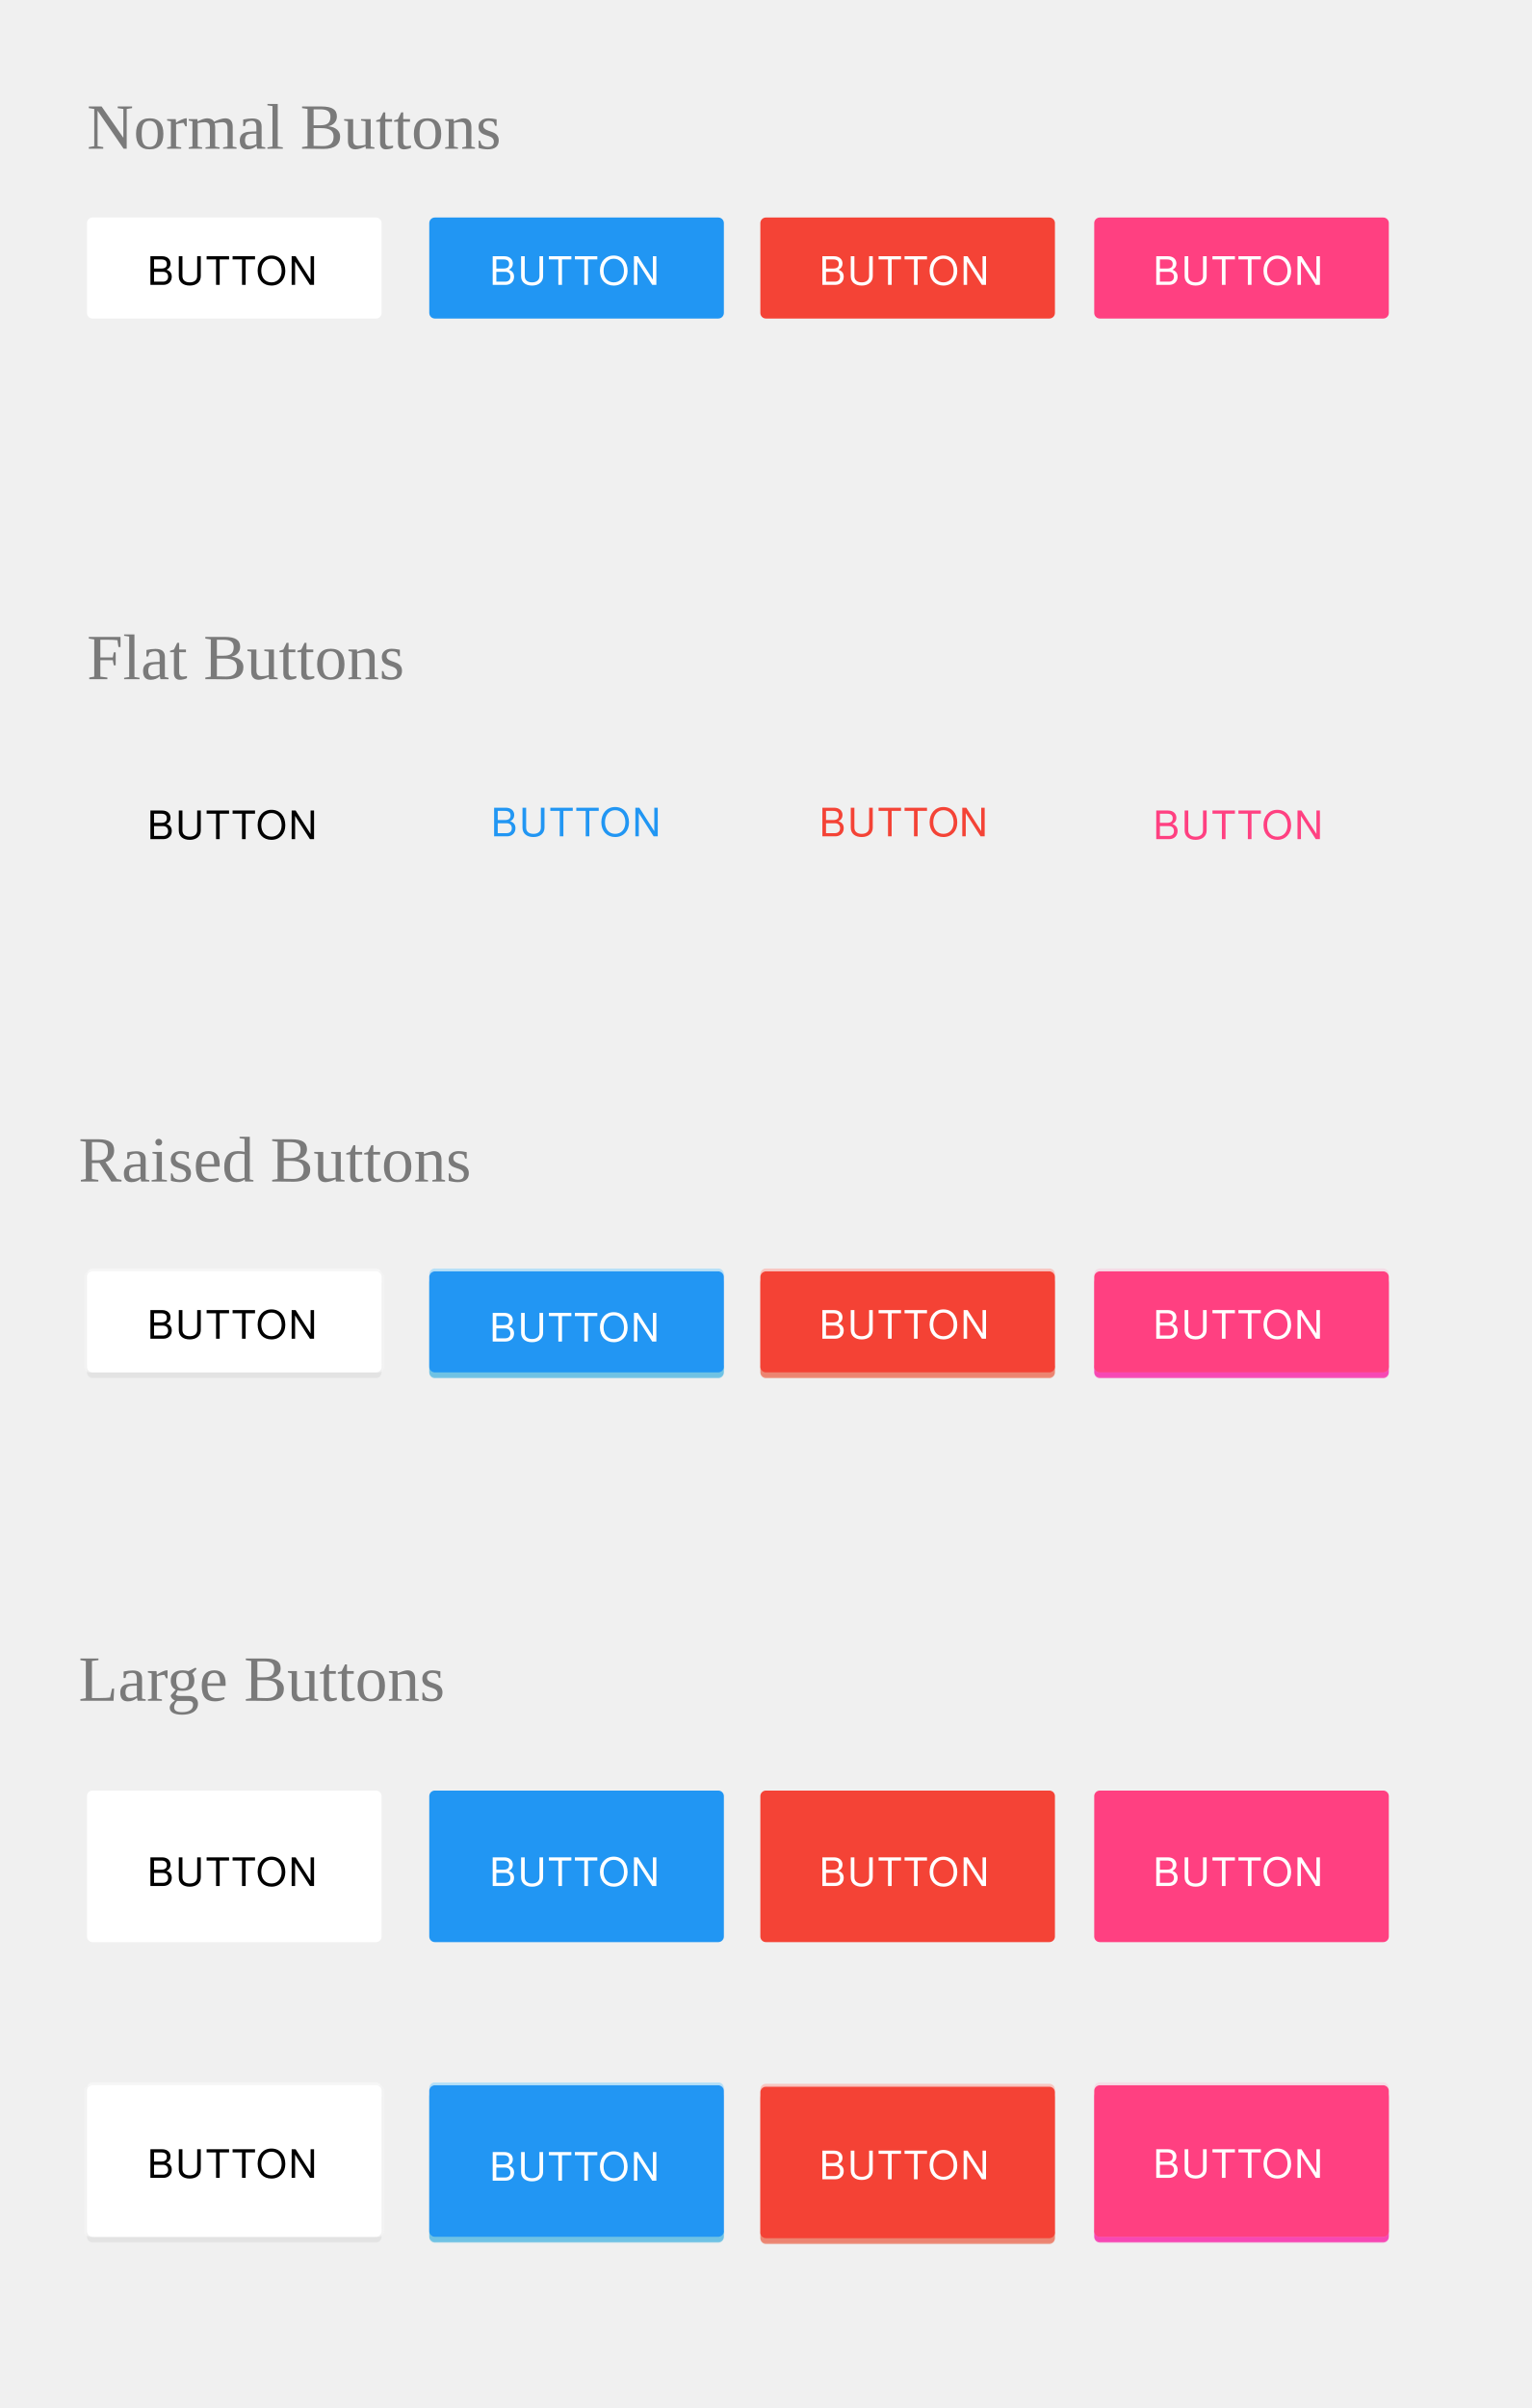
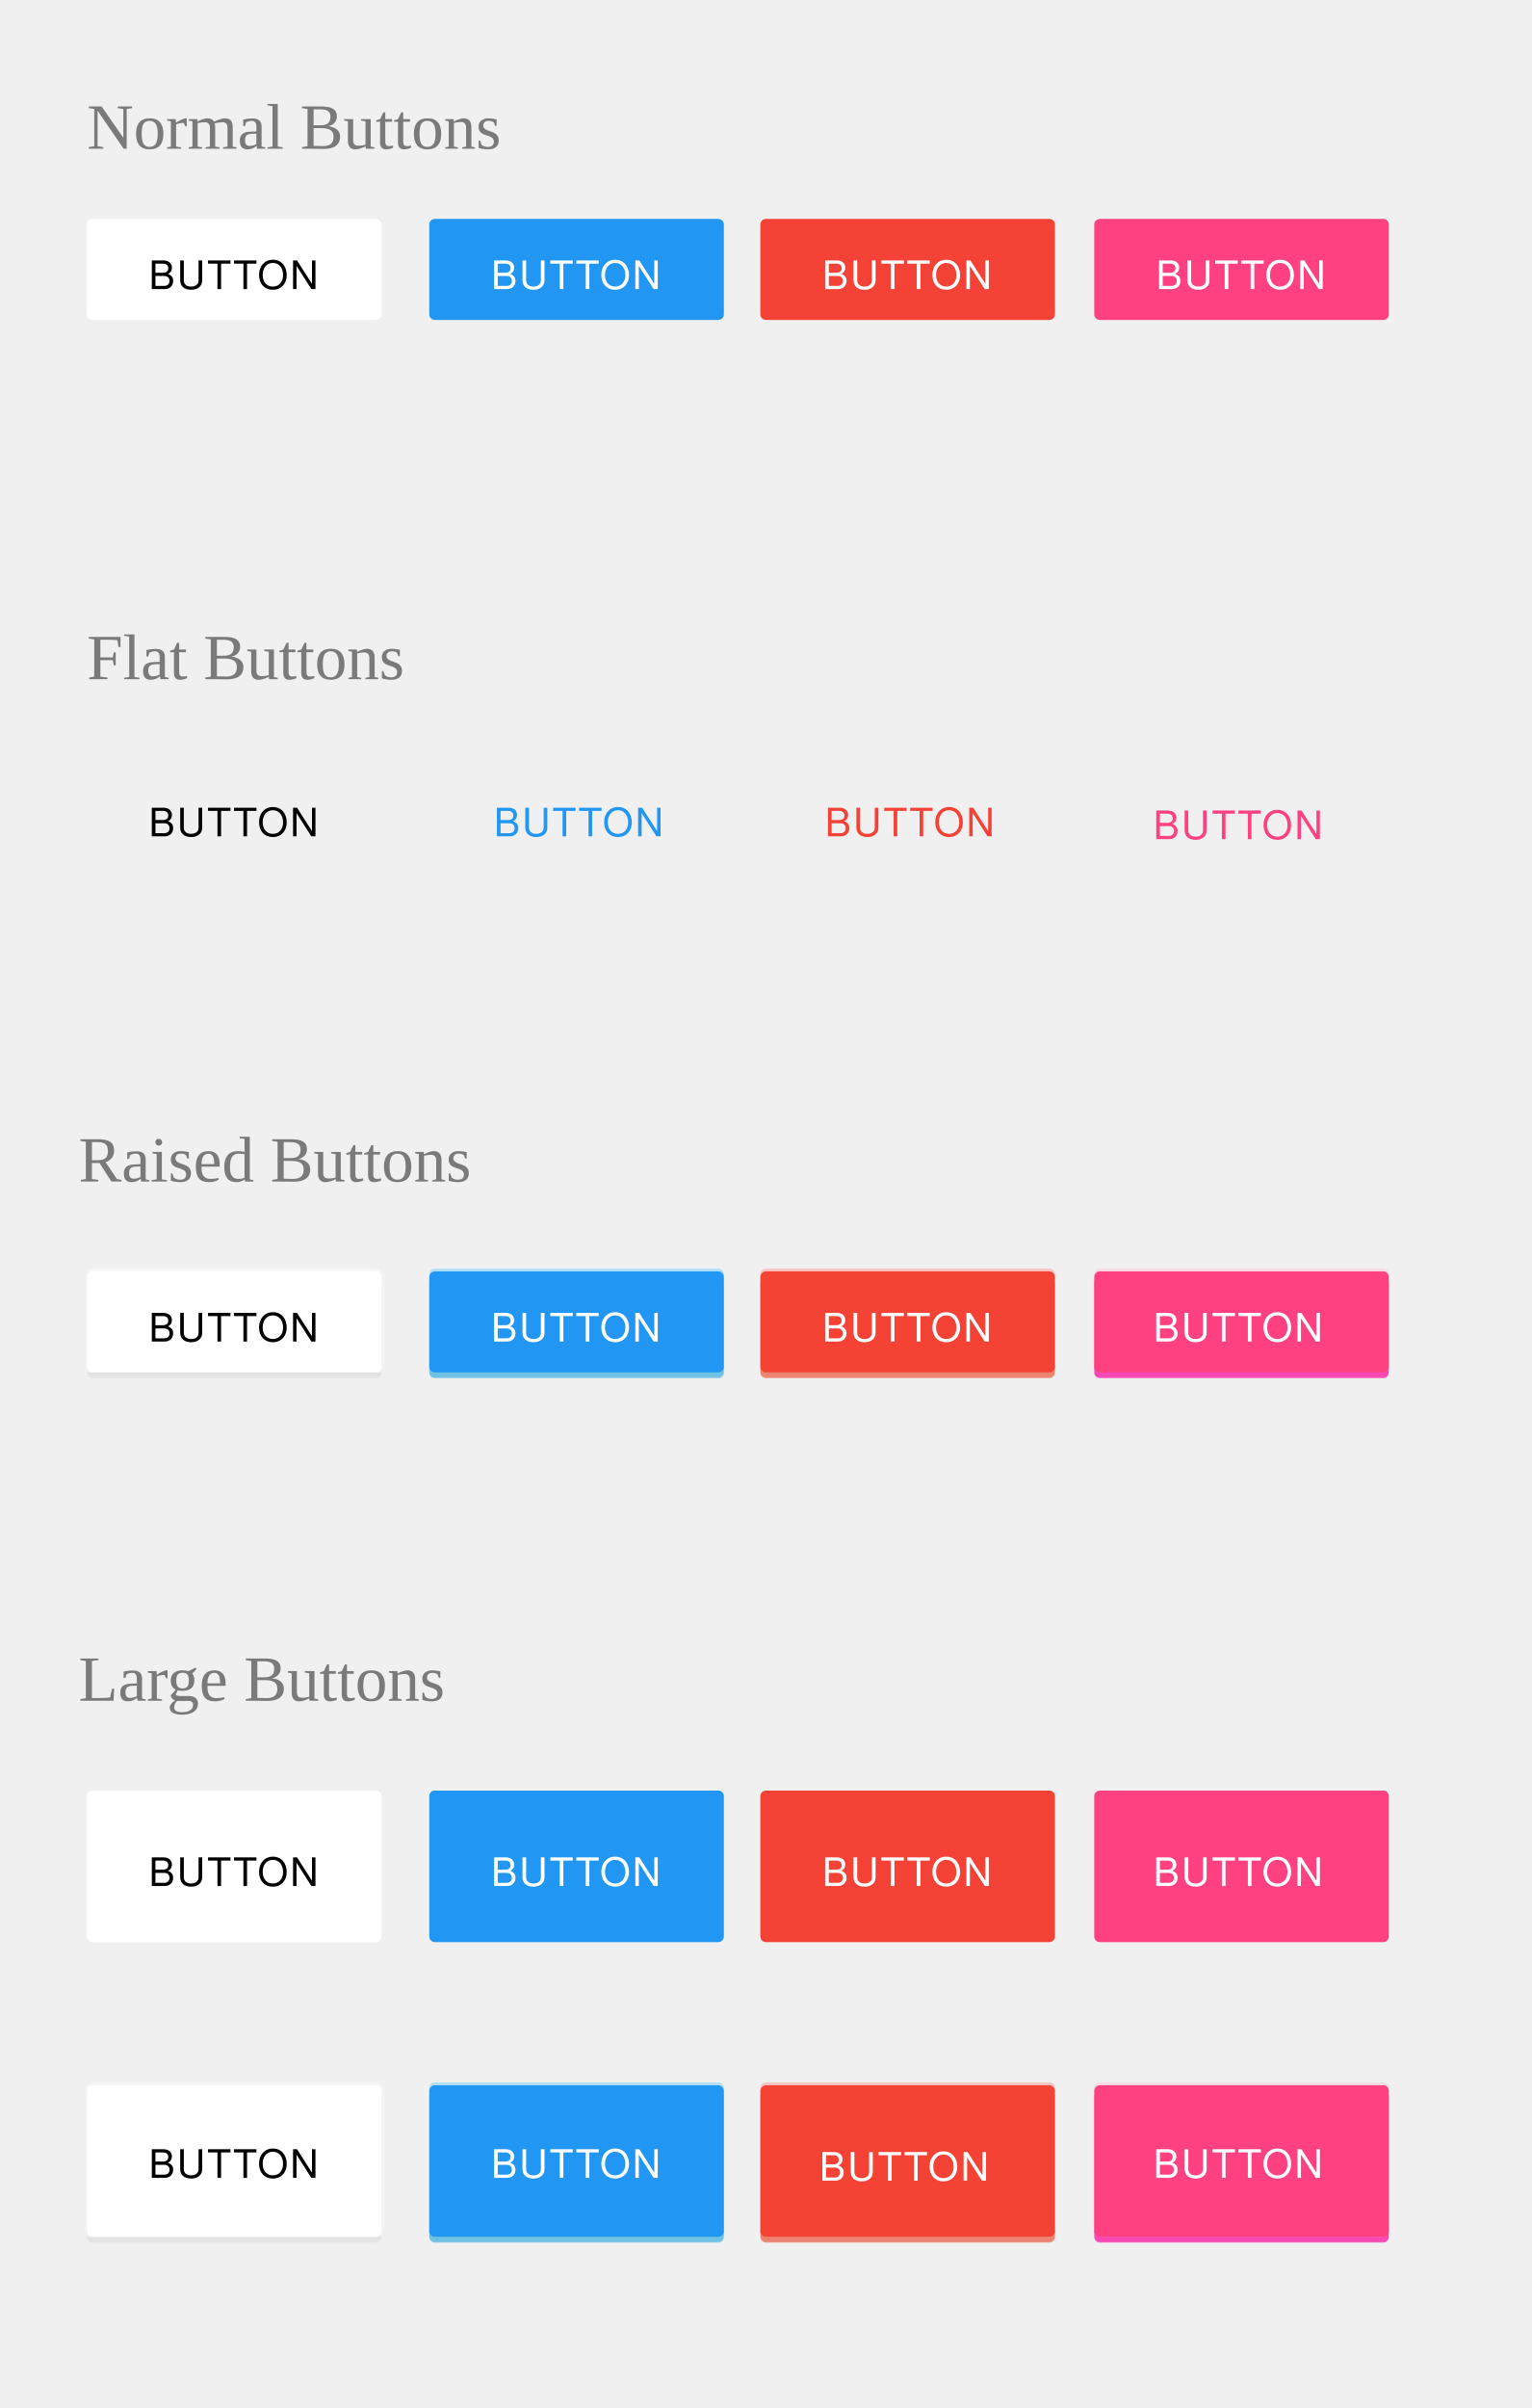
<svg xmlns="http://www.w3.org/2000/svg" width="546px" height="858px" viewBox="0 0 546 858" version="1.1">
  <defs>
    <filter x="-50%" y="-50%" width="200%" height="200%" filterUnits="objectBoundingBox" id="filter-1">
      <feOffset dx="0" dy="2" in="SourceAlpha" result="shadowOffsetOuter1" />
      <feGaussianBlur stdDeviation="0" in="shadowOffsetOuter1" result="shadowBlurOuter1" />
+       <feColorMatrix values="0 0 0 0 0.953   0 0 0 0 0   0 0 0 0 0.325  0 0 0 0.7 0" in="shadowBlurOuter1" type="matrix" result="shadowMatrixOuter1" />
+       <feOffset dx="0" dy="-1" in="SourceAlpha" result="shadowOffsetOuter2" />
+       <feGaussianBlur stdDeviation="0" in="shadowOffsetOuter2" result="shadowBlurOuter2" />
+       <feColorMatrix values="0 0 0 0 1   0 0 0 0 0.451   0 0 0 0 0.639  0 0 0 0.35 0" in="shadowBlurOuter2" type="matrix" result="shadowMatrixOuter2" />
+       <feMerge>
+         <feMergeNode in="shadowMatrixOuter1" />
+         <feMergeNode in="shadowMatrixOuter2" />
+         <feMergeNode in="SourceGraphic" />
+       </feMerge>
+     </filter>
+     <filter x="-50%" y="-50%" width="200%" height="200%" filterUnits="objectBoundingBox" id="filter-2">
+       <feOffset dx="0" dy="2" in="SourceAlpha" result="shadowOffsetOuter1" />
+       <feGaussianBlur stdDeviation="0" in="shadowOffsetOuter1" result="shadowBlurOuter1" />
      <feColorMatrix values="0 0 0 0 0.824   0 0 0 0 0.098   0 0 0 0 0.043  0 0 0 0.7 0" in="shadowBlurOuter1" type="matrix" result="shadowMatrixOuter1" />
      <feOffset dx="0" dy="-1" in="SourceAlpha" result="shadowOffsetOuter2" />
      <feGaussianBlur stdDeviation="0" in="shadowOffsetOuter2" result="shadowBlurOuter2" />
      <feColorMatrix values="0 0 0 0 0.969   0 0 0 0 0.439   0 0 0 0 0.4  0 0 0 0.7 0" in="shadowBlurOuter2" type="matrix" result="shadowMatrixOuter2" />
-       <feMerge>
-         <feMergeNode in="shadowMatrixOuter1" />
-         <feMergeNode in="shadowMatrixOuter2" />
-         <feMergeNode in="SourceGraphic" />
-       </feMerge>
-     </filter>
-     <filter x="-50%" y="-50%" width="200%" height="200%" filterUnits="objectBoundingBox" id="filter-2">
-       <feOffset dx="0" dy="2" in="SourceAlpha" result="shadowOffsetOuter1" />
-       <feGaussianBlur stdDeviation="0" in="shadowOffsetOuter1" result="shadowBlurOuter1" />
-       <feColorMatrix values="0 0 0 0 0.953   0 0 0 0 0   0 0 0 0 0.325  0 0 0 0.7 0" in="shadowBlurOuter1" type="matrix" result="shadowMatrixOuter1" />
-       <feOffset dx="0" dy="-1" in="SourceAlpha" result="shadowOffsetOuter2" />
-       <feGaussianBlur stdDeviation="0" in="shadowOffsetOuter2" result="shadowBlurOuter2" />
-       <feColorMatrix values="0 0 0 0 1   0 0 0 0 0.451   0 0 0 0 0.639  0 0 0 0.35 0" in="shadowBlurOuter2" type="matrix" result="shadowMatrixOuter2" />
      <feMerge>
        <feMergeNode in="shadowMatrixOuter1" />
        <feMergeNode in="shadowMatrixOuter2" />
        <feMergeNode in="SourceGraphic" />
      </feMerge>
    </filter>
    <filter x="-50%" y="-50%" width="200%" height="200%" filterUnits="objectBoundingBox" id="filter-3">
      <feOffset dx="0" dy="2" in="SourceAlpha" result="shadowOffsetOuter1" />
      <feGaussianBlur stdDeviation="0" in="shadowOffsetOuter1" result="shadowBlurOuter1" />
      <feColorMatrix values="0 0 0 0 0.039   0 0 0 0 0.431   0 0 0 0 0.741  0 0 0 0.7 0" in="shadowBlurOuter1" type="matrix" result="shadowMatrixOuter1" />
      <feOffset dx="0" dy="-1" in="SourceAlpha" result="shadowOffsetOuter2" />
      <feGaussianBlur stdDeviation="0" in="shadowOffsetOuter2" result="shadowBlurOuter2" />
      <feColorMatrix values="0 0 0 0 0.318   0 0 0 0 0.678   0 0 0 0 0.965  0 0 0 0.7 0" in="shadowBlurOuter2" type="matrix" result="shadowMatrixOuter2" />
      <feMerge>
        <feMergeNode in="shadowMatrixOuter1" />
        <feMergeNode in="shadowMatrixOuter2" />
        <feMergeNode in="SourceGraphic" />
      </feMerge>
    </filter>
    <filter x="-50%" y="-50%" width="200%" height="200%" filterUnits="objectBoundingBox" id="filter-4">
      <feOffset dx="0" dy="-1" in="SourceAlpha" result="shadowOffsetOuter1" />
      <feGaussianBlur stdDeviation="0" in="shadowOffsetOuter1" result="shadowBlurOuter1" />
      <feColorMatrix values="0 0 0 0 0.949   0 0 0 0 0.949   0 0 0 0 0.949  0 0 0 0.7 0" in="shadowBlurOuter1" type="matrix" result="shadowMatrixOuter1" />
      <feOffset dx="0" dy="2" in="SourceAlpha" result="shadowOffsetOuter2" />
      <feGaussianBlur stdDeviation="0" in="shadowOffsetOuter2" result="shadowBlurOuter2" />
      <feColorMatrix values="0 0 0 0 0.729   0 0 0 0 0.729   0 0 0 0 0.729  0 0 0 0.7 0" in="shadowBlurOuter2" type="matrix" result="shadowMatrixOuter2" />
      <feOffset dx="-1" dy="0" in="SourceAlpha" result="shadowOffsetOuter3" />
      <feGaussianBlur stdDeviation="0" in="shadowOffsetOuter3" result="shadowBlurOuter3" />
      <feColorMatrix values="0 0 0 0 0.902   0 0 0 0 0.902   0 0 0 0 0.902  0 0 0 0.7 0" in="shadowBlurOuter3" type="matrix" result="shadowMatrixOuter3" />
      <feOffset dx="1" dy="0" in="SourceAlpha" result="shadowOffsetOuter4" />
      <feGaussianBlur stdDeviation="0" in="shadowOffsetOuter4" result="shadowBlurOuter4" />
      <feColorMatrix values="0 0 0 0 0.902   0 0 0 0 0.902   0 0 0 0 0.902  0 0 0 0.7 0" in="shadowBlurOuter4" type="matrix" result="shadowMatrixOuter4" />
      <feMerge>
        <feMergeNode in="shadowMatrixOuter1" />
        <feMergeNode in="shadowMatrixOuter2" />
        <feMergeNode in="shadowMatrixOuter3" />
        <feMergeNode in="shadowMatrixOuter4" />
        <feMergeNode in="SourceGraphic" />
      </feMerge>
    </filter>
    <filter x="-50%" y="-50%" width="200%" height="200%" filterUnits="objectBoundingBox" id="filter-5">
      <feOffset dx="0" dy="2" in="SourceAlpha" result="shadowOffsetOuter1" />
      <feGaussianBlur stdDeviation="0" in="shadowOffsetOuter1" result="shadowBlurOuter1" />
      <feColorMatrix values="0 0 0 0 0.953   0 0 0 0 0   0 0 0 0 0.325  0 0 0 0.7 0" in="shadowBlurOuter1" type="matrix" result="shadowMatrixOuter1" />
      <feOffset dx="0" dy="-1" in="SourceAlpha" result="shadowOffsetOuter2" />
      <feGaussianBlur stdDeviation="0" in="shadowOffsetOuter2" result="shadowBlurOuter2" />
      <feColorMatrix values="0 0 0 0 1   0 0 0 0 0.451   0 0 0 0 0.639  0 0 0 0.35 0" in="shadowBlurOuter2" type="matrix" result="shadowMatrixOuter2" />
      <feMerge>
        <feMergeNode in="shadowMatrixOuter1" />
        <feMergeNode in="shadowMatrixOuter2" />
        <feMergeNode in="SourceGraphic" />
      </feMerge>
    </filter>
    <filter x="-50%" y="-50%" width="200%" height="200%" filterUnits="objectBoundingBox" id="filter-6">
      <feOffset dx="0" dy="2" in="SourceAlpha" result="shadowOffsetOuter1" />
      <feGaussianBlur stdDeviation="0" in="shadowOffsetOuter1" result="shadowBlurOuter1" />
      <feColorMatrix values="0 0 0 0 0.824   0 0 0 0 0.098   0 0 0 0 0.043  0 0 0 0.7 0" in="shadowBlurOuter1" type="matrix" result="shadowMatrixOuter1" />
      <feOffset dx="0" dy="-1" in="SourceAlpha" result="shadowOffsetOuter2" />
      <feGaussianBlur stdDeviation="0" in="shadowOffsetOuter2" result="shadowBlurOuter2" />
      <feColorMatrix values="0 0 0 0 0.969   0 0 0 0 0.439   0 0 0 0 0.4  0 0 0 0.7 0" in="shadowBlurOuter2" type="matrix" result="shadowMatrixOuter2" />
      <feMerge>
        <feMergeNode in="shadowMatrixOuter1" />
        <feMergeNode in="shadowMatrixOuter2" />
        <feMergeNode in="SourceGraphic" />
      </feMerge>
    </filter>
    <filter x="-50%" y="-50%" width="200%" height="200%" filterUnits="objectBoundingBox" id="filter-7">
      <feOffset dx="0" dy="2" in="SourceAlpha" result="shadowOffsetOuter1" />
      <feGaussianBlur stdDeviation="0" in="shadowOffsetOuter1" result="shadowBlurOuter1" />
      <feColorMatrix values="0 0 0 0 0.039   0 0 0 0 0.431   0 0 0 0 0.741  0 0 0 0.7 0" in="shadowBlurOuter1" type="matrix" result="shadowMatrixOuter1" />
      <feOffset dx="0" dy="-1" in="SourceAlpha" result="shadowOffsetOuter2" />
      <feGaussianBlur stdDeviation="0" in="shadowOffsetOuter2" result="shadowBlurOuter2" />
      <feColorMatrix values="0 0 0 0 0.318   0 0 0 0 0.678   0 0 0 0 0.965  0 0 0 0.7 0" in="shadowBlurOuter2" type="matrix" result="shadowMatrixOuter2" />
      <feMerge>
        <feMergeNode in="shadowMatrixOuter1" />
        <feMergeNode in="shadowMatrixOuter2" />
        <feMergeNode in="SourceGraphic" />
      </feMerge>
    </filter>
    <filter x="-50%" y="-50%" width="200%" height="200%" filterUnits="objectBoundingBox" id="filter-8">
      <feOffset dx="0" dy="-1" in="SourceAlpha" result="shadowOffsetOuter1" />
      <feGaussianBlur stdDeviation="0" in="shadowOffsetOuter1" result="shadowBlurOuter1" />
      <feColorMatrix values="0 0 0 0 0.949   0 0 0 0 0.949   0 0 0 0 0.949  0 0 0 0.7 0" in="shadowBlurOuter1" type="matrix" result="shadowMatrixOuter1" />
      <feOffset dx="0" dy="2" in="SourceAlpha" result="shadowOffsetOuter2" />
      <feGaussianBlur stdDeviation="0" in="shadowOffsetOuter2" result="shadowBlurOuter2" />
      <feColorMatrix values="0 0 0 0 0.729   0 0 0 0 0.729   0 0 0 0 0.729  0 0 0 0.7 0" in="shadowBlurOuter2" type="matrix" result="shadowMatrixOuter2" />
      <feOffset dx="-1" dy="0" in="SourceAlpha" result="shadowOffsetOuter3" />
      <feGaussianBlur stdDeviation="0" in="shadowOffsetOuter3" result="shadowBlurOuter3" />
      <feColorMatrix values="0 0 0 0 0.902   0 0 0 0 0.902   0 0 0 0 0.902  0 0 0 0.7 0" in="shadowBlurOuter3" type="matrix" result="shadowMatrixOuter3" />
      <feOffset dx="1" dy="0" in="SourceAlpha" result="shadowOffsetOuter4" />
      <feGaussianBlur stdDeviation="0" in="shadowOffsetOuter4" result="shadowBlurOuter4" />
      <feColorMatrix values="0 0 0 0 0.902   0 0 0 0 0.902   0 0 0 0 0.902  0 0 0 0.7 0" in="shadowBlurOuter4" type="matrix" result="shadowMatrixOuter4" />
      <feMerge>
        <feMergeNode in="shadowMatrixOuter1" />
        <feMergeNode in="shadowMatrixOuter2" />
        <feMergeNode in="shadowMatrixOuter3" />
        <feMergeNode in="shadowMatrixOuter4" />
        <feMergeNode in="SourceGraphic" />
      </feMerge>
    </filter>
  </defs>
  <g id="Page-1" stroke="none" stroke-width="1" fill="none" fill-rule="evenodd">
    <g id="Buttons">
-       <g id="MUI-&gt;-btn-danger-raised-[large]" transform="translate(271, 743.5)">
-         <g id="btn-primary" filter="url(#filter-1)" fill="#F44336">
-           <rect id="Rectangle-12" x="0" y="0" width="105" height="54" rx="2" />
-         </g>
-         <text id="BUTTON-3" font-family="Helvetica Neue" font-size="14" font-weight="420" line-spacing="14" letter-spacing="0.7" fill="#FFFFFF">
+       <g id="MUI-&gt;-btn-accent-raised-[large]" transform="translate(390, 743)">
+         <rect id="Background" fill="#FF4081" filter="url(#filter-1)" x="0" y="0" width="105" height="54" rx="2" />
+         <text id="BUTTON" font-family="Helvetica Neue" font-size="14" font-weight="420" line-spacing="14" letter-spacing="0.7" fill="#FFFFFF">
          <tspan x="21" y="33">BUTTON</tspan>
        </text>
      </g>
-       <g id="MUI-&gt;-btn-accent-raised-[large]" transform="translate(390, 743)">
-         <g id="btn-primary" filter="url(#filter-2)" fill="#FF4081">
-           <rect id="Rectangle-12" x="0" y="0" width="105" height="54" rx="2" />
-         </g>
-         <text id="BUTTON-3" font-family="Helvetica Neue" font-size="14" font-weight="420" line-spacing="14" letter-spacing="0.7" fill="#FFFFFF">
-           <tspan x="21" y="33">BUTTON</tspan>
+       <g id="MUI-&gt;-btn-danger-raised-[large]" transform="translate(271, 743)">
+         <rect id="Background" fill="#F44336" filter="url(#filter-2)" x="0" y="0" width="105" height="54" rx="2" />
+         <text id="BUTTON" font-family="Helvetica Neue" font-size="14" font-weight="420" line-spacing="14" letter-spacing="0.7" fill="#FFFFFF">
+           <tspan x="21" y="34">BUTTON</tspan>
        </text>
      </g>
      <g id="MUI-&gt;-btn-primary-raised-[large]" transform="translate(153, 743)">
-         <rect id="Rectangle-18" fill="#2196F3" filter="url(#filter-3)" x="0" y="0" width="105" height="54" rx="2" />
-         <text id="BUTTON" font-family="Helvetica Neue" font-size="14" font-weight="420" line-spacing="14" letter-spacing="0.7" fill="#FFFFFF">
-           <tspan x="21.5" y="34">BUTTON</tspan>
+         <rect id="Background" fill="#2196F3" filter="url(#filter-3)" x="0" y="0" width="105" height="54" rx="2" />
+         <text id="BUTTON" font-family="Helvetica Neue" font-size="14" font-weight="420" line-spacing="14" letter-spacing="0.7" fill="#FFFFFF">
+           <tspan x="22" y="33">BUTTON</tspan>
        </text>
      </g>
      <g id="MUI-&gt;-btn-default-raised-[large]" transform="translate(31, 743)">
-         <g id="btn-primary" filter="url(#filter-4)" fill="#FFFFFF">
-           <rect id="Rectangle-12" x="0" y="0" width="105" height="54" rx="2" />
-         </g>
-         <text id="BUTTON" font-family="Helvetica Neue" font-size="14" font-weight="420" line-spacing="14" letter-spacing="0.7" fill="#000000">
-           <tspan x="21.5" y="33">BUTTON</tspan>
-         </text>
-       </g>
-       <g id="MUI-&gt;-btn-danger-[large]-Copy" transform="translate(390, 638)">
-         <g id="btn-primary" fill="#FF4081">
-           <rect id="Rectangle-12" x="0" y="0" width="105" height="54" rx="2" />
-         </g>
-         <text id="BUTTON-3" font-family="Helvetica Neue" font-size="14" font-weight="420" line-spacing="14" letter-spacing="0.7" fill="#FFFFFF">
+         <rect id="Background" fill="#FFFFFF" filter="url(#filter-4)" x="0" y="0" width="105" height="54" rx="2" />
+         <text id="BUTTON" font-family="Helvetica Neue" font-size="14" font-weight="420" line-spacing="14" letter-spacing="0.7" fill="#000000">
+           <tspan x="22" y="33">BUTTON</tspan>
+         </text>
+       </g>
+       <g id="MUI-&gt;-btn-accent-[large]" transform="translate(390, 638)">
+         <rect id="Background" fill="#FF4081" x="0" y="0" width="105" height="54" rx="2" />
+         <text id="BUTTON" font-family="Helvetica Neue" font-size="14" font-weight="420" line-spacing="14" letter-spacing="0.7" fill="#FFFFFF">
          <tspan x="21" y="34">BUTTON</tspan>
        </text>
      </g>
      <g id="MUI-&gt;-btn-danger-[large]" transform="translate(271, 638)">
-         <g id="btn-primary" fill="#F44336">
-           <rect id="Rectangle-12" x="0" y="0" width="105" height="54" rx="2" />
-         </g>
-         <text id="BUTTON-3" font-family="Helvetica Neue" font-size="14" font-weight="420" line-spacing="14" letter-spacing="0.7" fill="#FFFFFF">
-           <tspan x="21" y="34">BUTTON</tspan>
+         <rect id="Background" fill="#F44336" x="0" y="0" width="105" height="54" rx="2" />
+         <text id="BUTTON" font-family="Helvetica Neue" font-size="14" font-weight="420" line-spacing="14" letter-spacing="0.7" fill="#FFFFFF">
+           <tspan x="22" y="34">BUTTON</tspan>
        </text>
      </g>
      <g id="MUI-&gt;-btn-primary-[large]" transform="translate(153, 638)">
-         <g id="btn-primary" fill="#2196F3">
-           <rect id="Rectangle-12" x="0" y="0" width="105" height="54" rx="2" />
-         </g>
-         <text id="BUTTON" font-family="Helvetica Neue" font-size="14" font-weight="420" line-spacing="14" letter-spacing="0.7" fill="#FFFFFF">
-           <tspan x="21.5" y="34">BUTTON</tspan>
+         <rect id="Background" fill="#2196F3" x="0" y="0" width="105" height="54" rx="2" />
+         <text id="BUTTON" font-family="Helvetica Neue" font-size="14" font-weight="420" line-spacing="14" letter-spacing="0.7" fill="#FFFFFF">
+           <tspan x="22" y="34">BUTTON</tspan>
        </text>
      </g>
      <g id="MUI-&gt;-btn-default-[large]" transform="translate(31, 638)">
-         <g id="btn-primary" fill="#FFFFFF">
-           <rect id="Rectangle-12" x="0" y="0" width="105" height="54" rx="2" />
-         </g>
-         <text id="BUTTON" font-family="Helvetica Neue" font-size="14" font-weight="420" line-spacing="14" letter-spacing="0.7" fill="#000000">
-           <tspan x="21.5" y="34">BUTTON</tspan>
+         <rect id="Background" fill="#FFFFFF" x="0" y="0" width="105" height="54" rx="2" />
+         <text id="BUTTON" font-family="Helvetica Neue" font-size="14" font-weight="420" line-spacing="14" letter-spacing="0.7" fill="#000000">
+           <tspan x="22" y="34">BUTTON</tspan>
+         </text>
+       </g>
+       <g id="MUI-&gt;-btn-accent-raised" transform="translate(390, 453)">
+         <rect id="Background" fill="#FF4081" filter="url(#filter-5)" x="0" y="0" width="105" height="36" rx="2" />
+         <text id="BUTTON" font-family="Helvetica Neue" font-size="14" font-weight="420" line-spacing="14" letter-spacing="0.7" fill="#FFFFFF">
+           <tspan x="21" y="25">BUTTON</tspan>
+         </text>
+       </g>
+       <g id="MUI-&gt;-btn-danger-raised" transform="translate(271, 453)">
+         <rect id="Background" fill="#F44336" filter="url(#filter-6)" x="0" y="0" width="105" height="36" rx="2" />
+         <text id="BUTTON" font-family="Helvetica Neue" font-size="14" font-weight="420" line-spacing="14" letter-spacing="0.7" fill="#FFFFFF">
+           <tspan x="22" y="25">BUTTON</tspan>
+         </text>
+       </g>
+       <g id="MUI-&gt;-btn-primary-raised" transform="translate(153, 453)">
+         <rect id="Background" fill="#2196F3" filter="url(#filter-7)" x="0" y="0" width="105" height="36" rx="2" />
+         <text id="BUTTON" font-family="Helvetica Neue" font-size="14" font-weight="420" line-spacing="14" letter-spacing="0.7" fill="#FFFFFF">
+           <tspan x="22" y="25">BUTTON</tspan>
+         </text>
+       </g>
+       <g id="MUI-&gt;-btn-default-raised" transform="translate(31, 453)">
+         <rect id="Background" fill="#FFFFFF" filter="url(#filter-8)" x="0" y="0" width="105" height="36" rx="2" />
+         <text id="BUTTON" font-family="Helvetica Neue" font-size="14" font-weight="420" line-spacing="14" letter-spacing="0.7" fill="#000000">
+           <tspan x="22" y="25">BUTTON</tspan>
        </text>
      </g>
      <g id="MUI-&gt;-btn-accent-flat" transform="translate(390, 274)">
-         <g id="btn-primary">
-           <rect id="Rectangle-12" x="0" y="0" width="105" height="36" rx="2" />
-         </g>
-         <text id="BUTTON-3" font-family="Helvetica Neue" font-size="14" font-weight="420" line-spacing="14" letter-spacing="0.7" fill="#FF4081">
+         <rect id="Background" x="0" y="0" width="105" height="36" rx="2" />
+         <text id="BUTTON" font-family="Helvetica Neue" font-size="14" font-weight="420" line-spacing="14" letter-spacing="0.7" fill="#FF4081">
          <tspan x="21" y="25">BUTTON</tspan>
        </text>
      </g>
      <g id="MUI-&gt;-btn-danger-flat" transform="translate(271, 274)">
-         <g id="btn-primary">
-           <rect id="Rectangle-12" x="0" y="0" width="105" height="36" rx="2" />
-         </g>
-         <text id="BUTTON-3" font-family="Helvetica Neue" font-size="14" font-weight="normal" line-spacing="14" letter-spacing="0.7" fill="#F44336">
-           <tspan x="21" y="24">BUTTO</tspan>
-           <tspan x="70.91" y="24">N</tspan>
+         <rect id="Background" x="0" y="0" width="105" height="36" rx="2" />
+         <text id="BUTTON" font-family="Helvetica Neue" font-size="14" font-weight="normal" line-spacing="14" letter-spacing="0.7" fill="#F44336">
+           <tspan x="23" y="24">BUTTON</tspan>
        </text>
      </g>
      <g id="MUI-&gt;-btn-primary-flat" transform="translate(153, 274)">
-         <g id="btn-primary">
-           <rect id="Rectangle-12" x="0" y="0" width="105" height="36" rx="2" />
-         </g>
+         <rect id="Background" x="0" y="0" width="105" height="36" rx="2" />
        <text id="BUTTON" font-family="Helvetica Neue" font-size="14" font-weight="normal" line-spacing="14" letter-spacing="0.7" fill="#2196F3">
+           <tspan x="23" y="24">BUTTON</tspan>
+         </text>
+       </g>
+       <g id="MUI-&gt;-btn-default-flat" transform="translate(31, 274)">
+         <rect id="Background" x="0" y="0" width="105" height="36" rx="2" />
+         <text id="BUTTON" font-family="Helvetica Neue" font-size="14" font-weight="420" line-spacing="14" letter-spacing="0.7" fill="#000000">
          <tspan x="22" y="24">BUTTON</tspan>
        </text>
      </g>
-       <g id="MUI-&gt;-btn-default-flat" transform="translate(31, 274)">
-         <g id="btn-primary">
-           <rect id="Rectangle-12" x="0" y="0" width="105" height="36" rx="2" />
-         </g>
-         <text id="BUTTON" font-family="Helvetica Neue" font-size="14" font-weight="420" line-spacing="14" letter-spacing="0.7" fill="#000000">
-           <tspan x="21.5" y="25">BUTTON</tspan>
-         </text>
-       </g>
-       <g id="MUI-&gt;-btn-accent-raised" transform="translate(390, 453)">
-         <g id="btn-primary" filter="url(#filter-5)" fill="#FF4081">
-           <rect id="Rectangle-12" x="0" y="0" width="105" height="36" rx="2" />
-         </g>
-         <text id="BUTTON-3" font-family="Helvetica Neue" font-size="14" font-weight="420" line-spacing="14" letter-spacing="0.7" fill="#FFFFFF">
-           <tspan x="21" y="24">BUTTON</tspan>
-         </text>
-       </g>
-       <g id="MUI-&gt;-btn-danger-raised" transform="translate(271, 453)">
-         <g id="btn-primary" filter="url(#filter-6)" fill="#F44336">
-           <rect id="Rectangle-12" x="0" y="0" width="105" height="36" rx="2" />
-         </g>
-         <text id="BUTTON-3" font-family="Helvetica Neue" font-size="14" font-weight="420" line-spacing="14" letter-spacing="0.7" fill="#FFFFFF">
-           <tspan x="21" y="24">BUTTON</tspan>
-         </text>
-       </g>
-       <g id="MUI-&gt;-btn-primary-raised" transform="translate(153, 453)">
-         <rect id="Rectangle-18" fill="#2196F3" filter="url(#filter-7)" x="0" y="0" width="105" height="36" rx="2" />
-         <text id="BUTTON" font-family="Helvetica Neue" font-size="14" font-weight="420" line-spacing="14" letter-spacing="0.7" fill="#FFFFFF">
-           <tspan x="21.5" y="25">BUTTON</tspan>
-         </text>
-       </g>
-       <g id="MUI-&gt;-btn-default-raised" transform="translate(31, 453)">
-         <g id="btn-primary" filter="url(#filter-8)" fill="#FFFFFF">
-           <rect id="Rectangle-12" x="0" y="0" width="105" height="36" rx="2" />
-         </g>
-         <text id="BUTTON" font-family="Helvetica Neue" font-size="14" font-weight="420" line-spacing="14" letter-spacing="0.7" fill="#000000">
-           <tspan x="21.5" y="24">BUTTON</tspan>
-         </text>
-       </g>
-       <g id="MUI-&gt;-btn-accent" transform="translate(390, 77.5)">
-         <g id="btn-primary" fill="#FF4081">
-           <rect id="Rectangle-12" x="0" y="0" width="105" height="36" rx="2" />
-         </g>
-         <text id="BUTTON-3" font-family="Helvetica Neue" font-size="14" font-weight="420" line-spacing="14" letter-spacing="0.7" fill="#FFFFFF">
-           <tspan x="21" y="24">BUTTON</tspan>
-         </text>
-       </g>
-       <g id="MUI-&gt;-btn-danger" transform="translate(271, 77.5)">
-         <g id="btn-primary" fill="#F44336">
-           <rect id="Rectangle-12" x="0" y="0" width="105" height="36" rx="2" />
-         </g>
-         <text id="BUTTON-3" font-family="Helvetica Neue" font-size="14" font-weight="420" line-spacing="14" letter-spacing="0.7" fill="#FFFFFF">
-           <tspan x="21" y="24">BUTTON</tspan>
-         </text>
-       </g>
-       <g id="MUI-&gt;-btn-primary" transform="translate(153, 77.5)">
-         <g id="btn-primary" fill="#2196F3">
-           <rect id="Rectangle-12" x="0" y="0" width="105" height="36" rx="2" />
-         </g>
-         <text id="BUTTON" font-family="Helvetica Neue" font-size="14" font-weight="420" line-spacing="14" letter-spacing="0.7" fill="#FFFFFF">
-           <tspan x="21.5" y="24">BUTTON</tspan>
-         </text>
-       </g>
-       <g id="MUI-&gt;-btn-default" transform="translate(31, 77.5)">
-         <g id="btn-primary" fill="#FFFFFF">
-           <rect id="Rectangle-12" x="0" y="0" width="105" height="36" rx="2" />
-         </g>
-         <text id="BUTTON" font-family="Helvetica Neue" font-size="14" font-weight="420" line-spacing="14" letter-spacing="0.7" fill="#000000">
-           <tspan x="21.5" y="24">BUTTON</tspan>
+       <g id="MUI-&gt;-btn-accent" transform="translate(390, 78)">
+         <rect id="Background" fill="#FF4081" x="0" y="0" width="105" height="36" rx="2" />
+         <text id="BUTTON" font-family="Helvetica Neue" font-size="14" font-weight="420" line-spacing="14" letter-spacing="0.7" fill="#FFFFFF">
+           <tspan x="22" y="25">BUTTON</tspan>
+         </text>
+       </g>
+       <g id="MUI-&gt;-btn-danger" transform="translate(271, 78)">
+         <rect id="Background" fill="#F44336" x="0" y="0" width="105" height="36" rx="2" />
+         <text id="BUTTON" font-family="Helvetica Neue" font-size="14" font-weight="420" line-spacing="14" letter-spacing="0.7" fill="#FFFFFF">
+           <tspan x="22" y="25">BUTTON</tspan>
+         </text>
+       </g>
+       <g id="MUI-&gt;-btn-primary" transform="translate(153, 78)">
+         <rect id="Background" fill="#2196F3" x="0" y="0" width="105" height="36" rx="2" />
+         <text id="BUTTON" font-family="Helvetica Neue" font-size="14" font-weight="420" line-spacing="14" letter-spacing="0.7" fill="#FFFFFF">
+           <tspan x="22" y="25">BUTTON</tspan>
+         </text>
+       </g>
+       <g id="MUI-&gt;-btn-default" transform="translate(31, 78)">
+         <rect id="Background" fill="#FFFFFF" x="0" y="0" width="105" height="36" rx="2" />
+         <text id="BUTTON" font-family="Helvetica Neue" font-size="14" font-weight="420" line-spacing="14" letter-spacing="0.7" fill="#000000">
+           <tspan x="22" y="25">BUTTON</tspan>
        </text>
      </g>
      <text id="Normal-Buttons" font-family=".Helvetica Neue DeskInterface" font-size="23" font-weight="normal" fill="#7A7A7A">
        <tspan x="31" y="53">Normal Buttons</tspan>
      </text>
      <text id="Flat-Buttons" font-family=".Helvetica Neue DeskInterface" font-size="23" font-weight="normal" fill="#7A7A7A">
        <tspan x="31" y="242">Flat Buttons</tspan>
      </text>
      <text id="Raised-Buttons" font-family=".Helvetica Neue DeskInterface" font-size="23" font-weight="normal" fill="#7A7A7A">
        <tspan x="28" y="421">Raised Buttons</tspan>
      </text>
      <text id="Large-Buttons" font-family=".Helvetica Neue DeskInterface" font-size="23" font-weight="normal" fill="#7A7A7A">
        <tspan x="28" y="606">Large Buttons</tspan>
      </text>
    </g>
  </g>
</svg>
